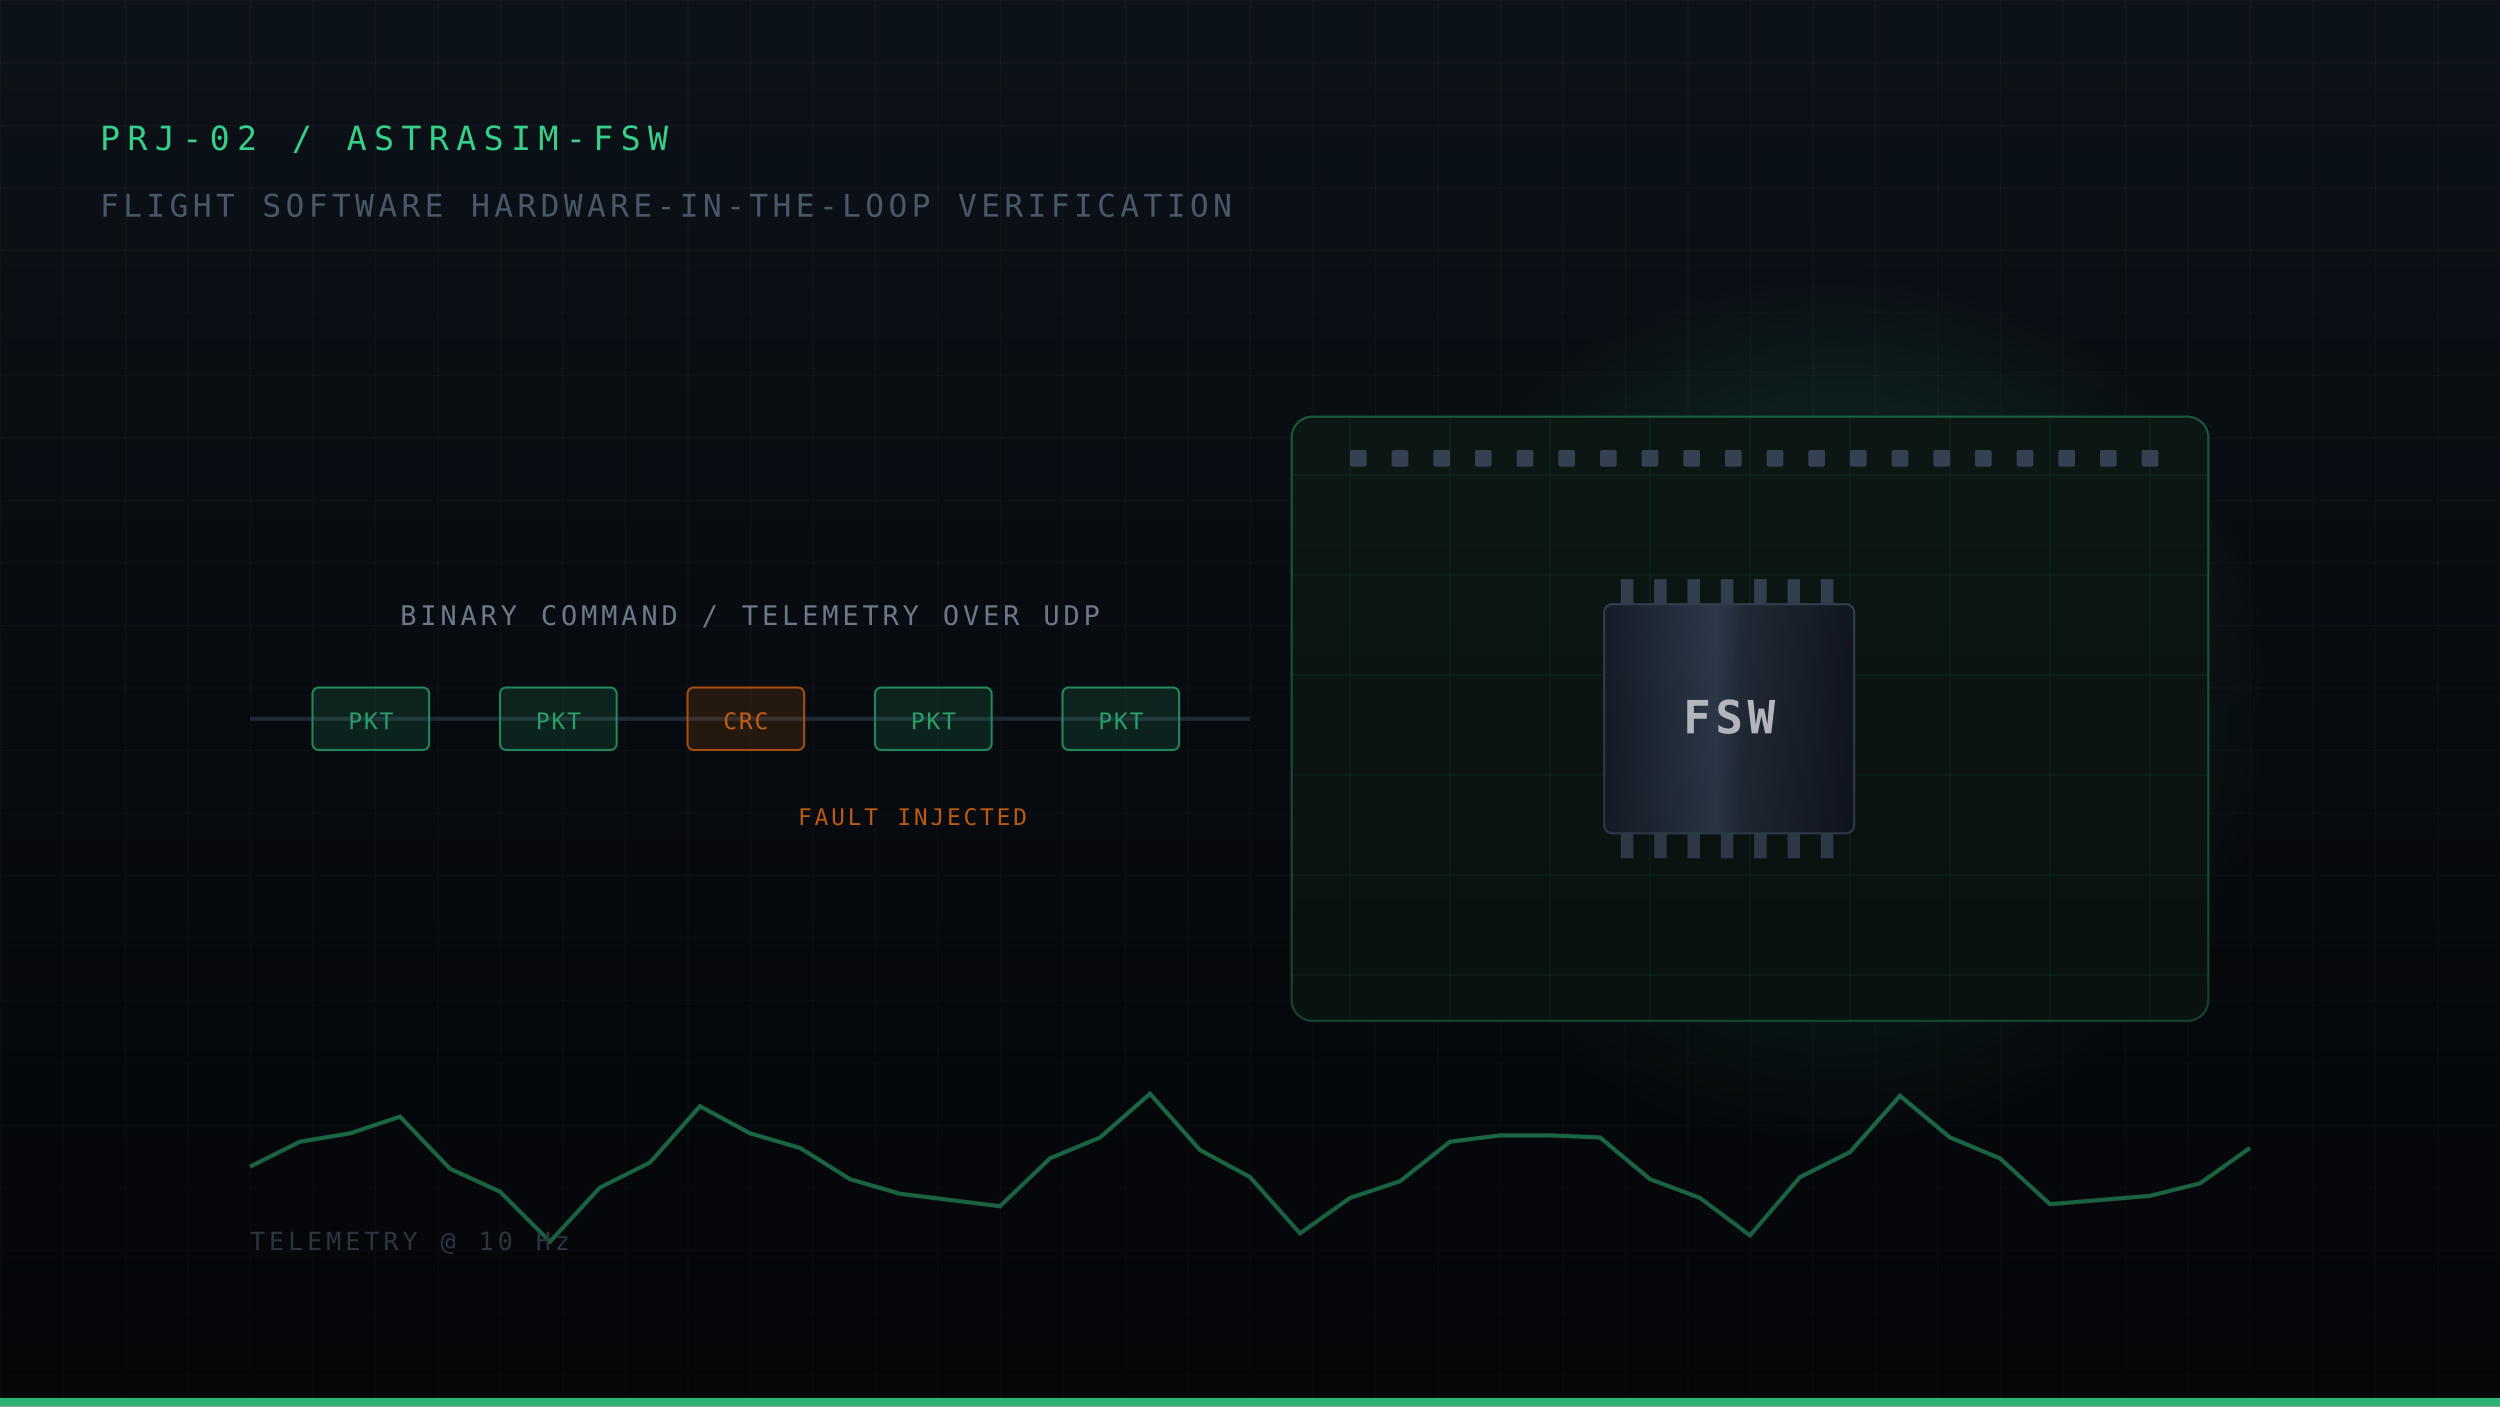
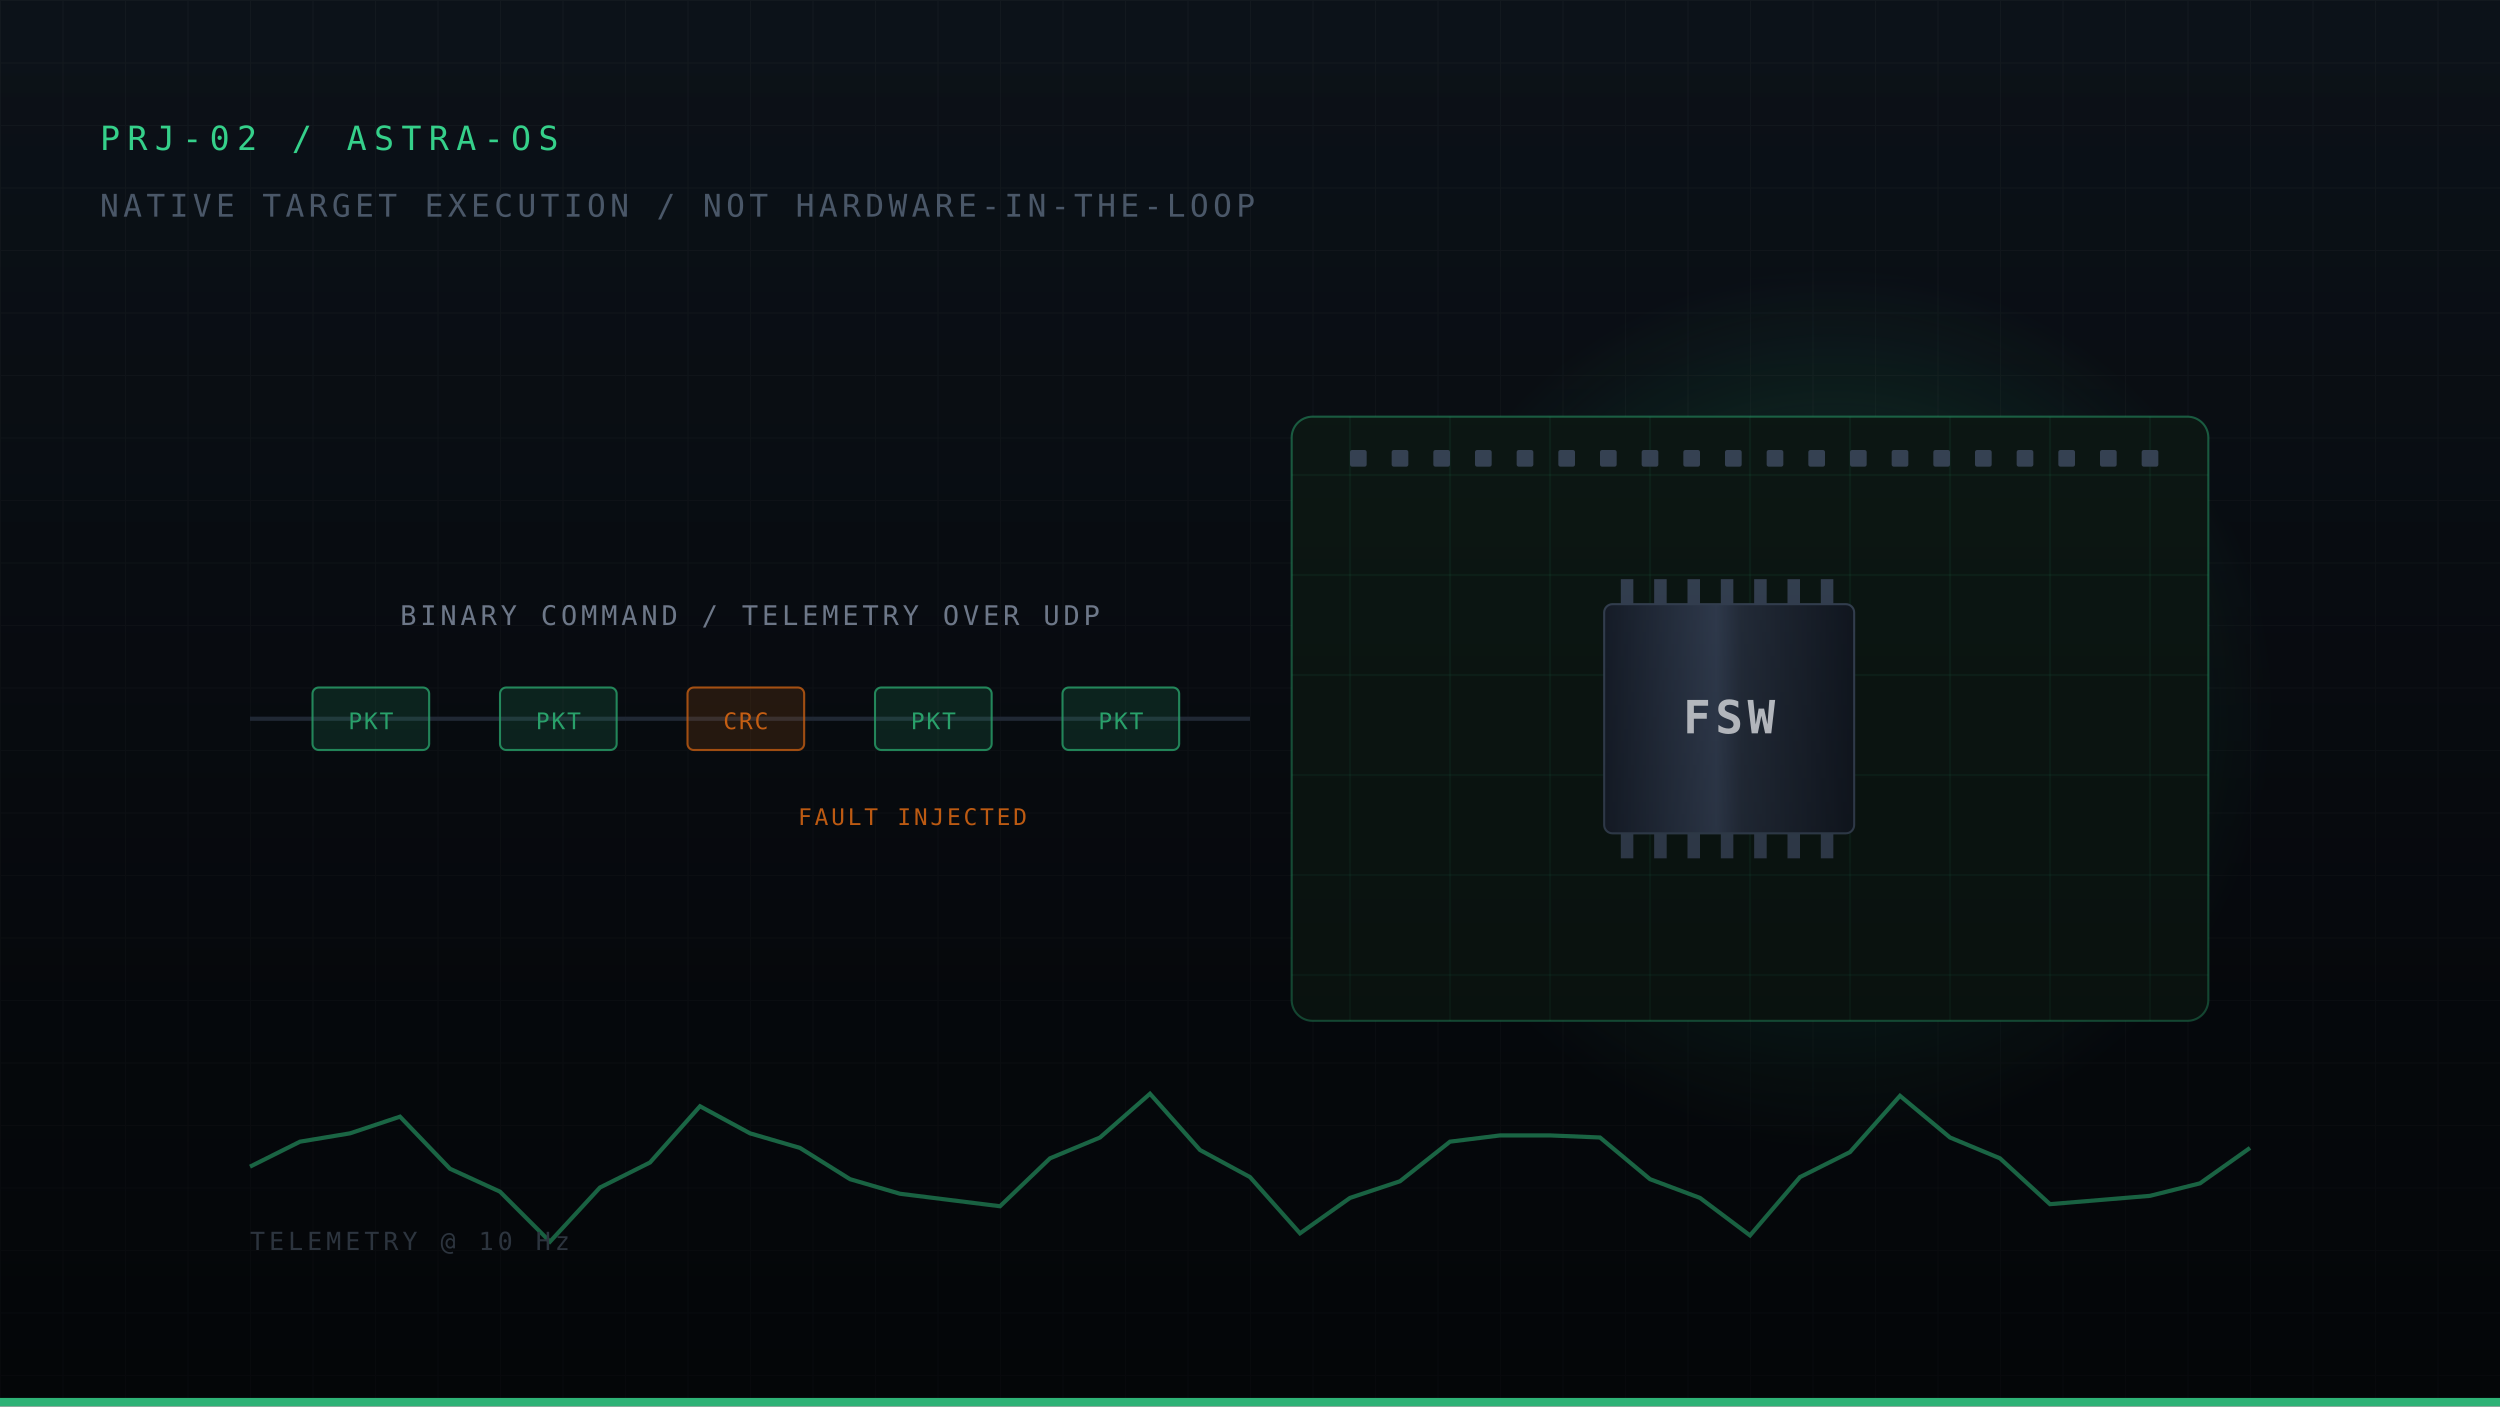
- <svg xmlns="http://www.w3.org/2000/svg" viewBox="0 0 1200 675" width="1200" height="675" role="img" aria-label="AstraSim-FSW. Flight software hardware-in-the-loop verification" font-family="'JetBrains Mono', ui-monospace, monospace">
+ <svg xmlns="http://www.w3.org/2000/svg" viewBox="0 0 1200 675" width="1200" height="675" role="img" aria-label="ASTRA-OS. Native Raspberry Pi target execution and software assurance" font-family="'JetBrains Mono', ui-monospace, monospace">
  <defs>
    <linearGradient id="sky" x1="0" y1="0" x2="0" y2="1">
      <stop offset="0%" stop-color="#0C1219" />
      <stop offset="100%" stop-color="#070A0F" />
    </linearGradient>
    <radialGradient id="glow" cx="50%" cy="50%">
      <stop offset="0%" stop-color="#35D08A" stop-opacity="0.30" />
      <stop offset="70%" stop-color="#35D08A" stop-opacity="0" />
    </radialGradient>
    <linearGradient id="accentFade" x1="0" y1="0" x2="1" y2="0">
      <stop offset="0%" stop-color="#35D08A" stop-opacity="0.9" />
      <stop offset="100%" stop-color="#35D08A" stop-opacity="0.05" />
    </linearGradient>
    <linearGradient id="metal" x1="0" y1="0" x2="1" y2="0">
      <stop offset="0%" stop-color="#1A2230" />
      <stop offset="45%" stop-color="#39465C" />
      <stop offset="55%" stop-color="#2A3444" />
      <stop offset="100%" stop-color="#141B26" />
    </linearGradient>
    <filter id="soft" x="-60%" y="-60%" width="220%" height="220%">
      <feGaussianBlur stdDeviation="14" />
    </filter>
    <filter id="soft2" x="-60%" y="-60%" width="220%" height="220%">
      <feGaussianBlur stdDeviation="4" />
    </filter>
    <pattern id="g" width="30" height="30" patternUnits="userSpaceOnUse">
      <path d="M30 0H0V30" fill="none" stroke="#FFFFFF" stroke-opacity="0.030" stroke-width="1" />
    </pattern>
    <linearGradient id="vig" x1="0" y1="0" x2="0" y2="1">
      <stop offset="0%" stop-color="#000" stop-opacity="0" />
      <stop offset="100%" stop-color="#000" stop-opacity="0.45" />
    </linearGradient>
  </defs>
  <rect width="1200" height="675" fill="url(#sky)" />
  <rect width="1200" height="675" fill="url(#g)" />
  <circle cx="880" cy="340" r="300" fill="url(#glow)" />
  <rect x="620" y="200" width="440" height="290" rx="10" fill="#0E1A16" stroke="#35D08A" stroke-opacity="0.45" />
  <line x1="648" y1="200" x2="648" y2="490" stroke="#35D08A" stroke-opacity="0.07" />
  <line x1="696" y1="200" x2="696" y2="490" stroke="#35D08A" stroke-opacity="0.07" />
  <line x1="744" y1="200" x2="744" y2="490" stroke="#35D08A" stroke-opacity="0.07" />
  <line x1="792" y1="200" x2="792" y2="490" stroke="#35D08A" stroke-opacity="0.07" />
  <line x1="840" y1="200" x2="840" y2="490" stroke="#35D08A" stroke-opacity="0.07" />
  <line x1="888" y1="200" x2="888" y2="490" stroke="#35D08A" stroke-opacity="0.07" />
  <line x1="936" y1="200" x2="936" y2="490" stroke="#35D08A" stroke-opacity="0.07" />
  <line x1="984" y1="200" x2="984" y2="490" stroke="#35D08A" stroke-opacity="0.07" />
  <line x1="1032" y1="200" x2="1032" y2="490" stroke="#35D08A" stroke-opacity="0.07" />
  <line x1="620" y1="228" x2="1060" y2="228" stroke="#35D08A" stroke-opacity="0.07" />
  <line x1="620" y1="276" x2="1060" y2="276" stroke="#35D08A" stroke-opacity="0.07" />
  <line x1="620" y1="324" x2="1060" y2="324" stroke="#35D08A" stroke-opacity="0.07" />
  <line x1="620" y1="372" x2="1060" y2="372" stroke="#35D08A" stroke-opacity="0.07" />
  <line x1="620" y1="420" x2="1060" y2="420" stroke="#35D08A" stroke-opacity="0.07" />
  <line x1="620" y1="468" x2="1060" y2="468" stroke="#35D08A" stroke-opacity="0.07" />
  <rect x="770" y="290" width="120" height="110" rx="4" fill="url(#metal)" stroke="#3E4C60" />
  <text x="830" y="352" font-size="22" fill="#E7ECF3" text-anchor="middle" letter-spacing="0.1em" font-weight="600">FSW</text>
  <rect x="778" y="278" width="6" height="12" fill="#3E4C60" />
  <rect x="778" y="400" width="6" height="12" fill="#3E4C60" />
  <rect x="794" y="278" width="6" height="12" fill="#3E4C60" />
  <rect x="794" y="400" width="6" height="12" fill="#3E4C60" />
  <rect x="810" y="278" width="6" height="12" fill="#3E4C60" />
  <rect x="810" y="400" width="6" height="12" fill="#3E4C60" />
  <rect x="826" y="278" width="6" height="12" fill="#3E4C60" />
  <rect x="826" y="400" width="6" height="12" fill="#3E4C60" />
  <rect x="842" y="278" width="6" height="12" fill="#3E4C60" />
  <rect x="842" y="400" width="6" height="12" fill="#3E4C60" />
  <rect x="858" y="278" width="6" height="12" fill="#3E4C60" />
  <rect x="858" y="400" width="6" height="12" fill="#3E4C60" />
  <rect x="874" y="278" width="6" height="12" fill="#3E4C60" />
  <rect x="874" y="400" width="6" height="12" fill="#3E4C60" />
  <rect x="648" y="216" width="8" height="8" rx="1" fill="#3E4C60" />
  <rect x="668" y="216" width="8" height="8" rx="1" fill="#3E4C60" />
  <rect x="688" y="216" width="8" height="8" rx="1" fill="#3E4C60" />
  <rect x="708" y="216" width="8" height="8" rx="1" fill="#3E4C60" />
  <rect x="728" y="216" width="8" height="8" rx="1" fill="#3E4C60" />
  <rect x="748" y="216" width="8" height="8" rx="1" fill="#3E4C60" />
  <rect x="768" y="216" width="8" height="8" rx="1" fill="#3E4C60" />
  <rect x="788" y="216" width="8" height="8" rx="1" fill="#3E4C60" />
  <rect x="808" y="216" width="8" height="8" rx="1" fill="#3E4C60" />
  <rect x="828" y="216" width="8" height="8" rx="1" fill="#3E4C60" />
  <rect x="848" y="216" width="8" height="8" rx="1" fill="#3E4C60" />
  <rect x="868" y="216" width="8" height="8" rx="1" fill="#3E4C60" />
  <rect x="888" y="216" width="8" height="8" rx="1" fill="#3E4C60" />
  <rect x="908" y="216" width="8" height="8" rx="1" fill="#3E4C60" />
  <rect x="928" y="216" width="8" height="8" rx="1" fill="#3E4C60" />
  <rect x="948" y="216" width="8" height="8" rx="1" fill="#3E4C60" />
  <rect x="968" y="216" width="8" height="8" rx="1" fill="#3E4C60" />
  <rect x="988" y="216" width="8" height="8" rx="1" fill="#3E4C60" />
  <rect x="1008" y="216" width="8" height="8" rx="1" fill="#3E4C60" />
  <rect x="1028" y="216" width="8" height="8" rx="1" fill="#3E4C60" />
  <path d="M120 345 H600" stroke="#2A3444" stroke-width="2" />
  <rect x="150" y="330" width="56" height="30" rx="3" fill="#35D08A" fill-opacity="0.16" stroke="#35D08A" stroke-opacity="0.8" />
  <text x="178" y="350" font-size="11" fill="#35D08A" text-anchor="middle" letter-spacing="0.08em" font-weight="400">PKT</text>
  <rect x="240" y="330" width="56" height="30" rx="3" fill="#35D08A" fill-opacity="0.16" stroke="#35D08A" stroke-opacity="0.8" />
  <text x="268" y="350" font-size="11" fill="#35D08A" text-anchor="middle" letter-spacing="0.08em" font-weight="400">PKT</text>
  <rect x="330" y="330" width="56" height="30" rx="3" fill="#FF7A18" fill-opacity="0.16" stroke="#FF7A18" stroke-opacity="0.8" />
  <text x="358" y="350" font-size="11" fill="#FF7A18" text-anchor="middle" letter-spacing="0.08em" font-weight="400">CRC</text>
  <rect x="420" y="330" width="56" height="30" rx="3" fill="#35D08A" fill-opacity="0.16" stroke="#35D08A" stroke-opacity="0.8" />
  <text x="448" y="350" font-size="11" fill="#35D08A" text-anchor="middle" letter-spacing="0.08em" font-weight="400">PKT</text>
  <rect x="510" y="330" width="56" height="30" rx="3" fill="#35D08A" fill-opacity="0.16" stroke="#35D08A" stroke-opacity="0.8" />
  <text x="538" y="350" font-size="11" fill="#35D08A" text-anchor="middle" letter-spacing="0.08em" font-weight="400">PKT</text>
  <text x="360" y="300" font-size="13" fill="#8895AA" text-anchor="middle" letter-spacing="0.14em" font-weight="400">BINARY COMMAND / TELEMETRY OVER UDP</text>
  <text x="438" y="396" font-size="11" fill="#FF7A18" text-anchor="middle" letter-spacing="0.12em" font-weight="400">FAULT INJECTED</text>
  <polyline points="120,560 144,548 168,544 192,536 216,561 240,572 264,596 288,570 312,558 336,531 360,544 384,551 408,566 432,573 456,576 480,579 504,556 528,546 552,525 576,552 600,565 624,592 648,575 672,567 696,548 720,545 744,545 768,546 792,566 816,575 840,593 864,565 888,553 912,526 936,546 960,556 984,578 1008,576 1032,574 1056,568 1080,551" fill="none" stroke="#35D08A" stroke-width="2" stroke-opacity="0.75" />
  <text x="120" y="600" font-size="12" fill="#4A5768" text-anchor="start" letter-spacing="0.16em" font-weight="400">TELEMETRY @ 10 Hz</text>
  <rect width="1200" height="675" fill="url(#vig)" />
  <rect x="0" y="671" width="1200" height="4" fill="#35D08A" opacity="0.85" />
-   <text x="48" y="72" font-size="16" fill="#35D08A" letter-spacing="0.22em">PRJ-02 / ASTRASIM-FSW</text>
-   <text x="48" y="104" font-size="15" fill="#4A5768" letter-spacing="0.14em">FLIGHT SOFTWARE HARDWARE-IN-THE-LOOP VERIFICATION</text>
+   <text x="48" y="72" font-size="16" fill="#35D08A" letter-spacing="0.22em">PRJ-02 / ASTRA-OS</text>
+   <text x="48" y="104" font-size="15" fill="#4A5768" letter-spacing="0.14em">NATIVE TARGET EXECUTION / NOT HARDWARE-IN-THE-LOOP</text>
</svg>
